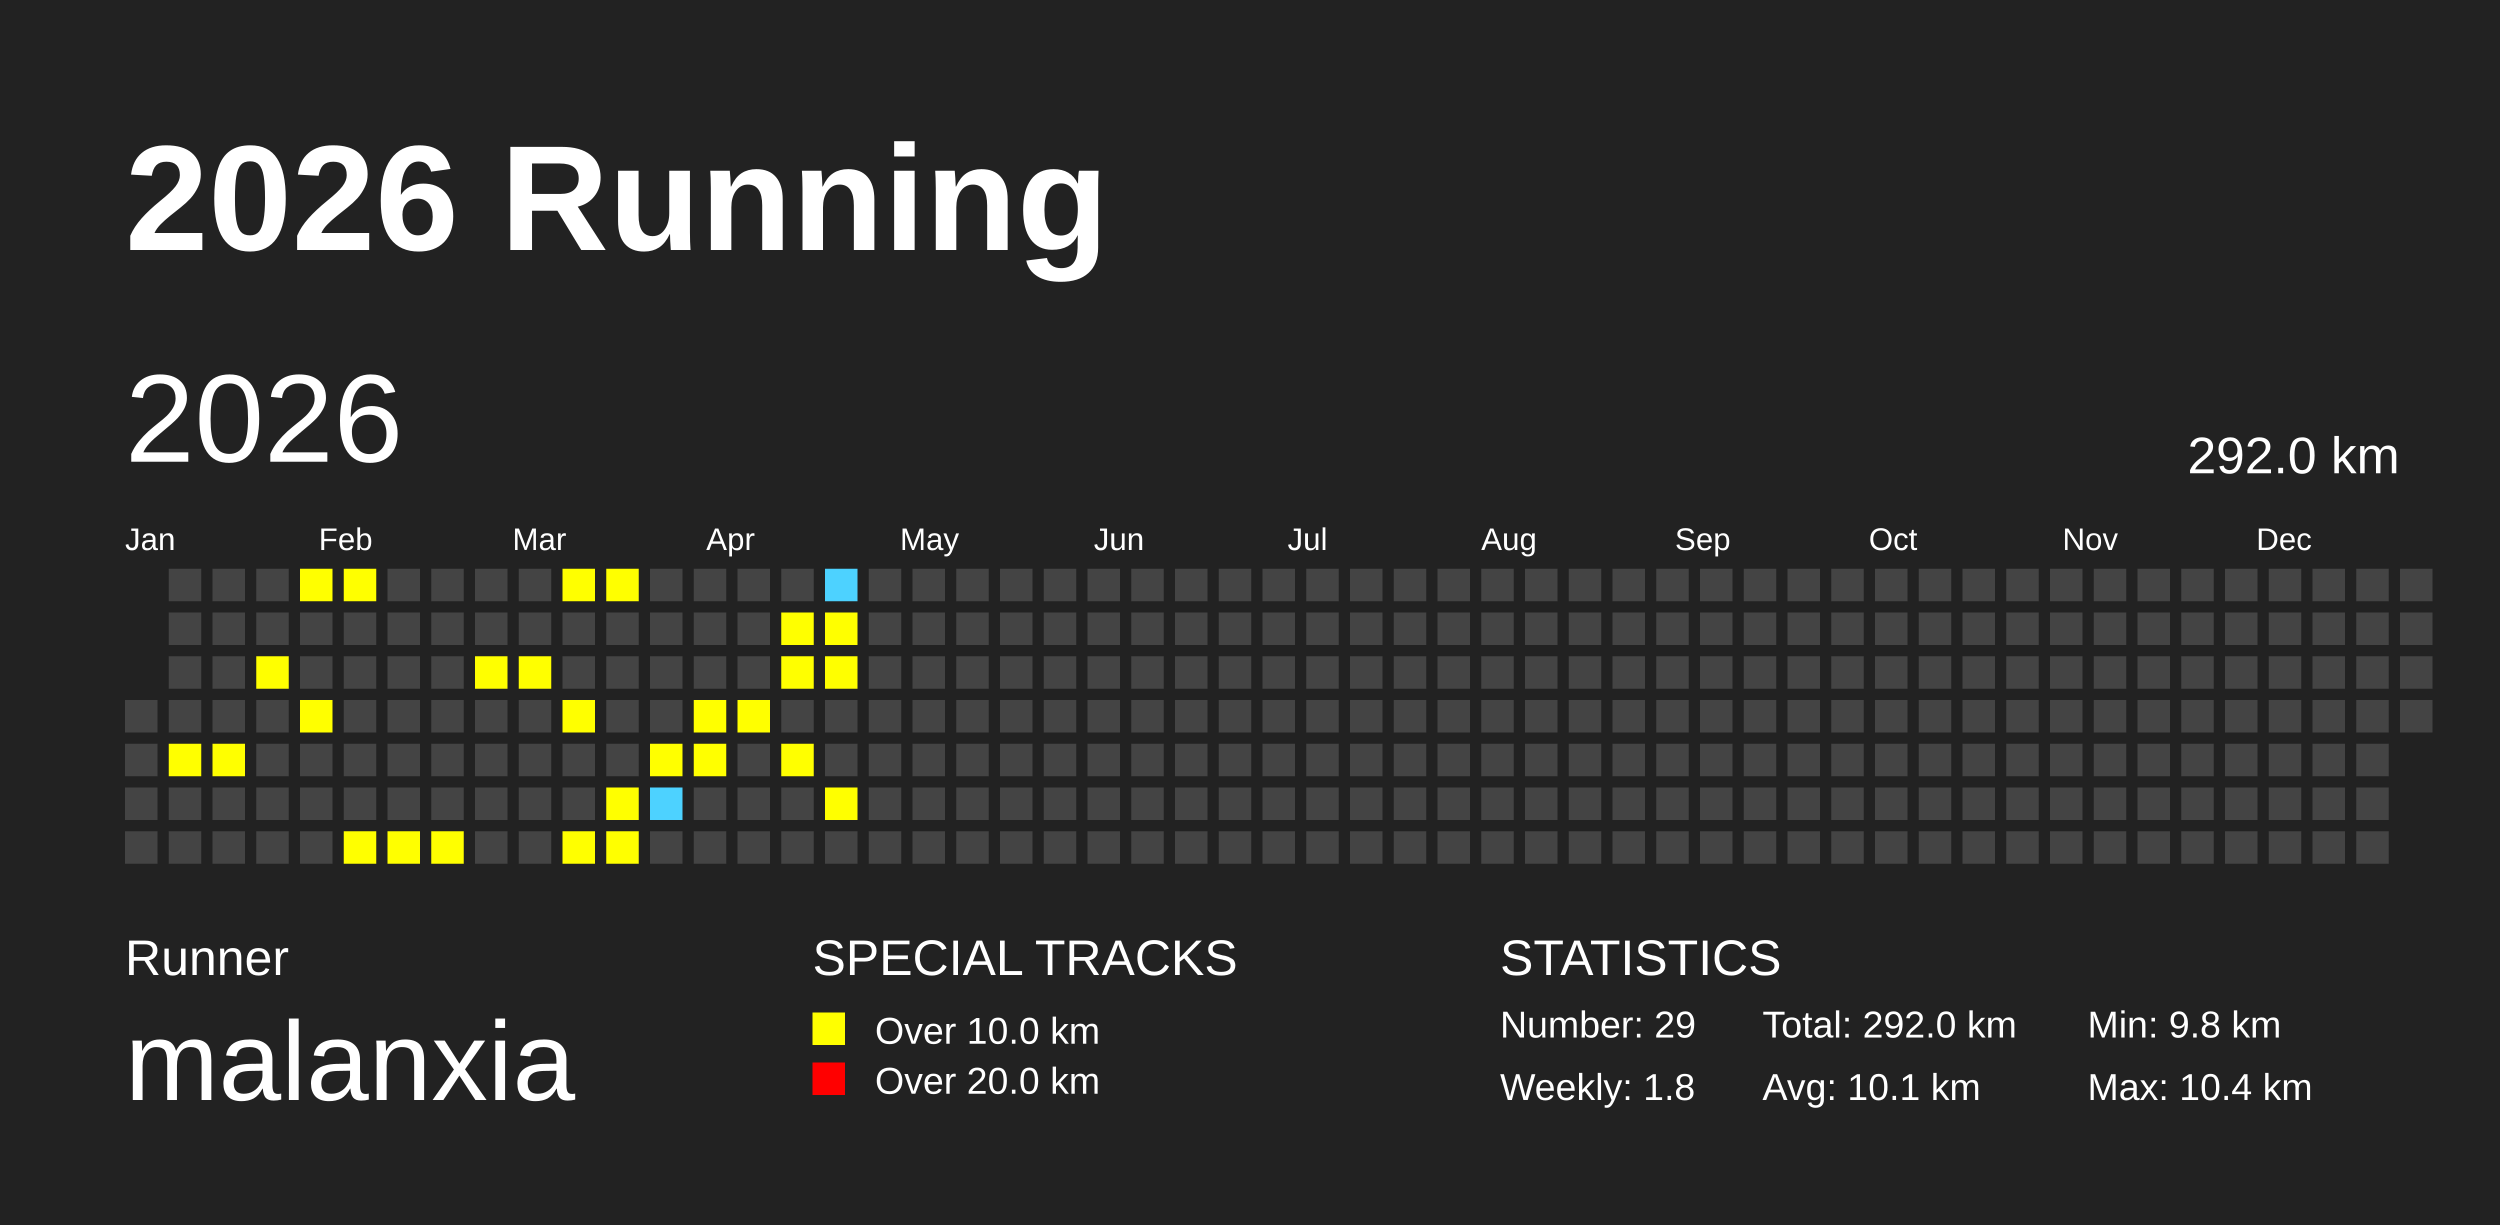
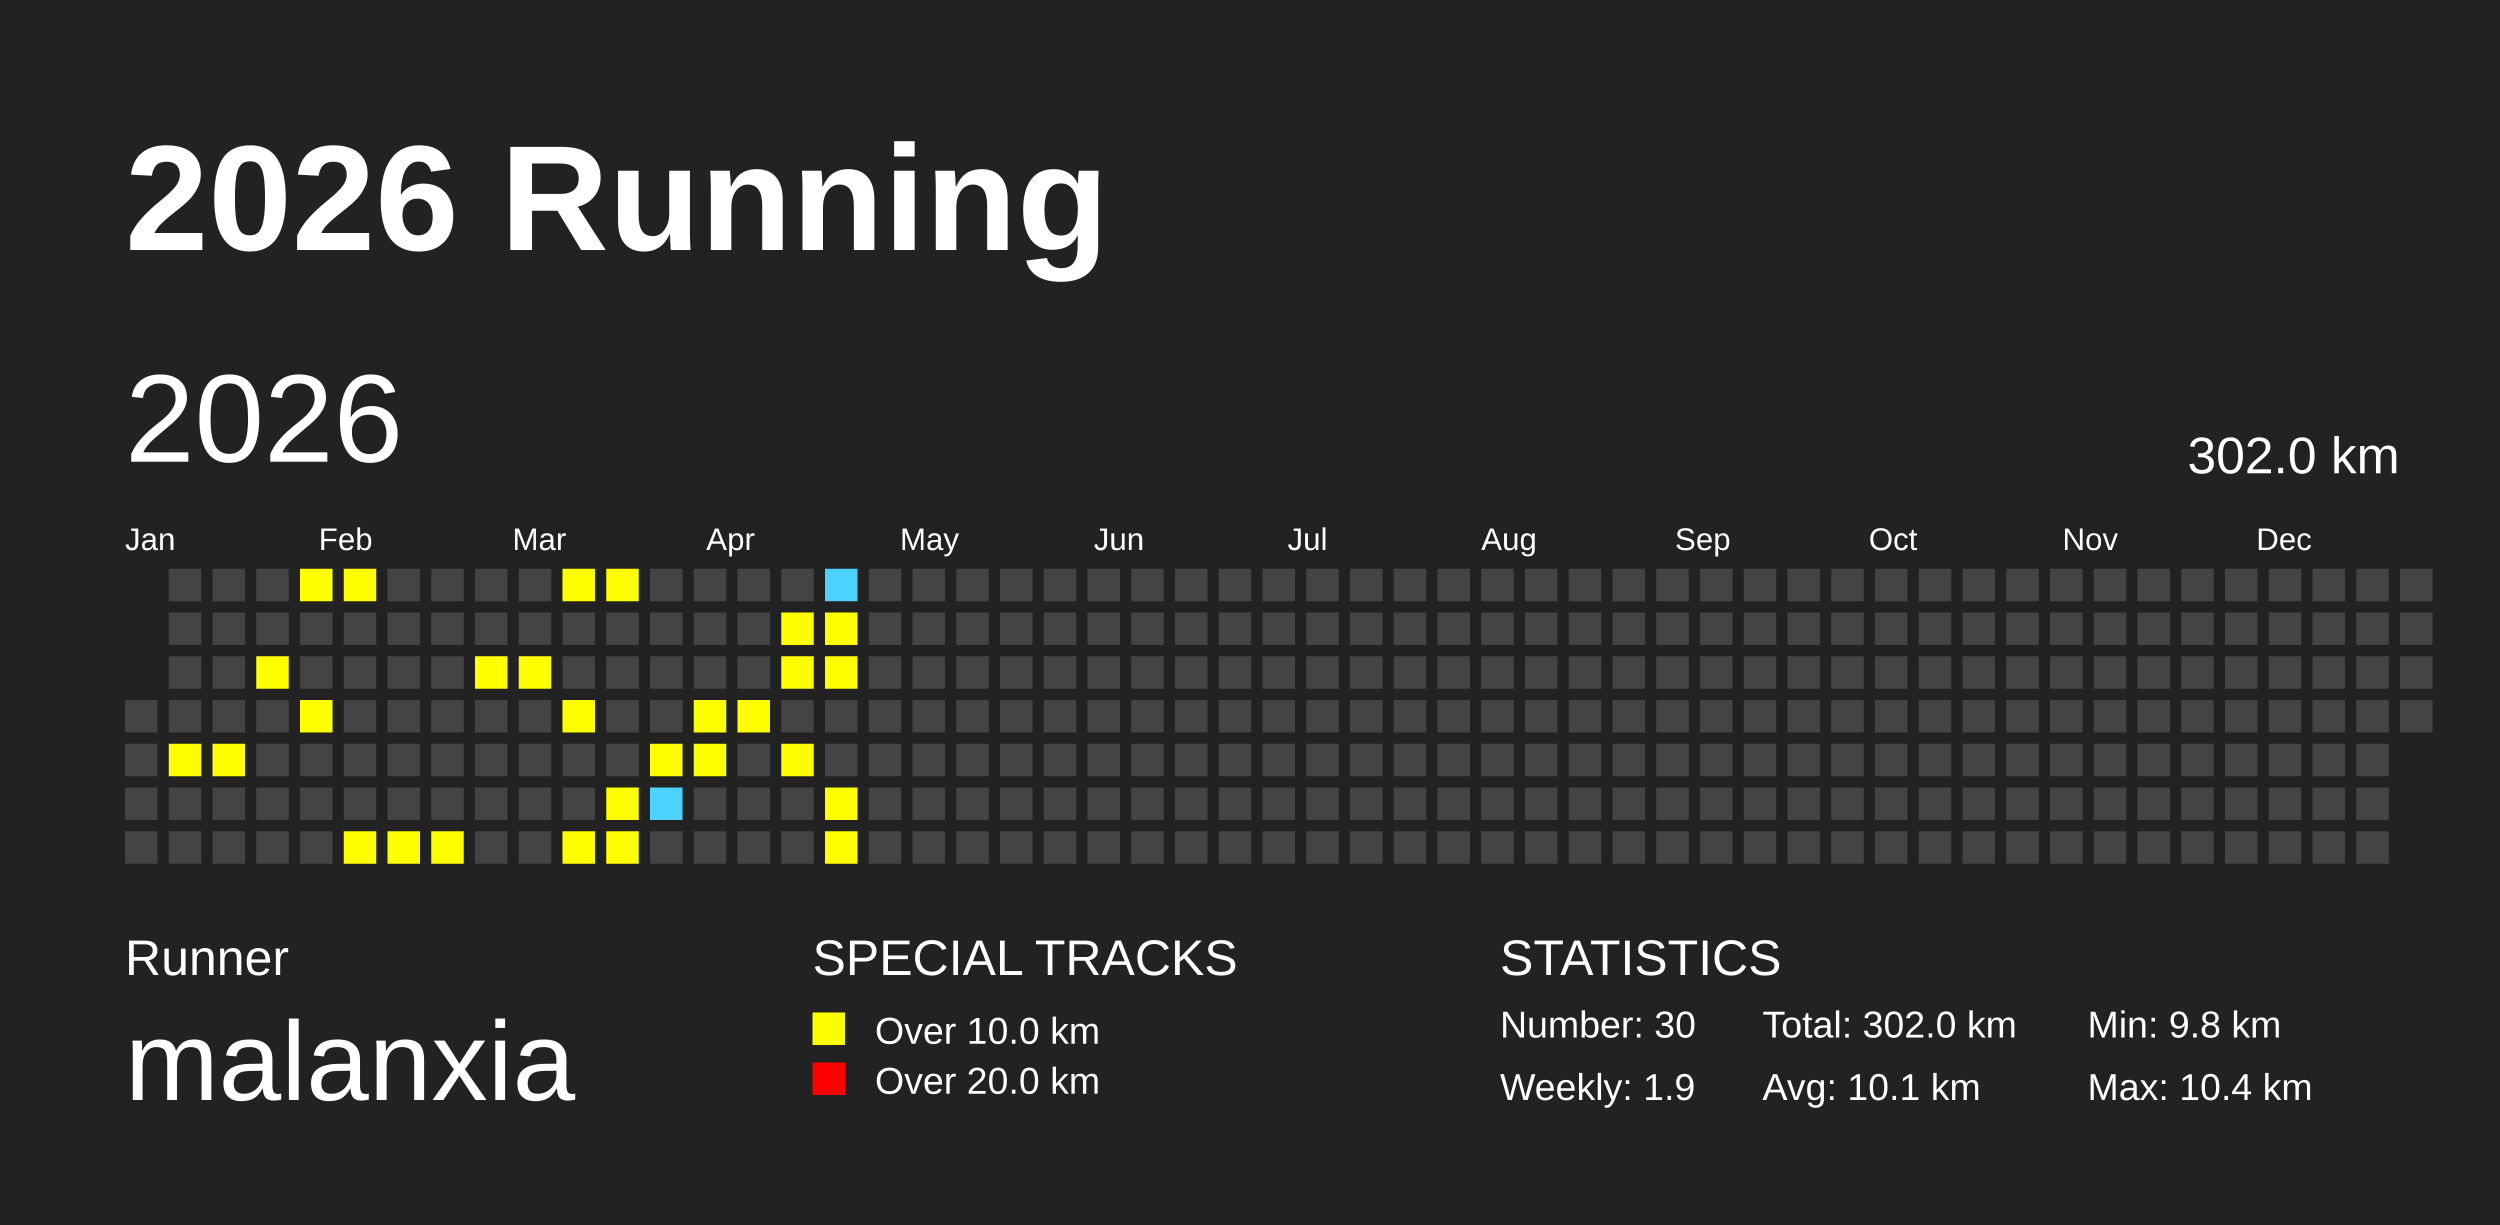
<svg xmlns="http://www.w3.org/2000/svg" baseProfile="full" height="98mm" version="1.1" viewBox="0,0,200,98" width="200mm">
  <defs />
  <rect fill="#222222" height="98" width="200" x="0" y="0" />
  <text fill="#FFFFFF" style="font-size:12px; font-family:Arial; font-weight:bold;" x="10" y="20">2026 Running</text>
  <text fill="#FFFFFF" style="font-size:4px; font-family:Arial" x="10" y="78">Runner</text>
  <text fill="#FFFFFF" style="font-size:9px; font-family:Arial" x="10" y="88">malanxia</text>
  <text fill="#FFFFFF" style="font-size:4px; font-family:Arial" x="65" y="78">SPECIAL TRACKS</text>
  <rect fill="yellow" height="2.6" width="2.6" x="65" y="81" />
  <text fill="#FFFFFF" style="font-size:3px; font-family:Arial" x="70" y="83.5">Over 10.0 km</text>
  <rect fill="red" height="2.6" width="2.6" x="65" y="85" />
  <text fill="#FFFFFF" style="font-size:3px; font-family:Arial" x="70" y="87.5">Over 20.0 km</text>
  <text fill="#FFFFFF" style="font-size:4px; font-family:Arial" x="120" y="78">STATISTICS</text>
-   <text fill="#FFFFFF" style="font-size:3px; font-family:Arial" x="120" y="83">Number: 29</text>
-   <text fill="#FFFFFF" style="font-size:3px; font-family:Arial" x="120" y="88">Weekly: 1.8</text>
-   <text fill="#FFFFFF" style="font-size:3px; font-family:Arial" x="141" y="83">Total: 292.0 km</text>
+   <text fill="#FFFFFF" style="font-size:3px; font-family:Arial" x="120" y="83">Number: 30</text>
+   <text fill="#FFFFFF" style="font-size:3px; font-family:Arial" x="120" y="88">Weekly: 1.9</text>
+   <text fill="#FFFFFF" style="font-size:3px; font-family:Arial" x="141" y="83">Total: 302.0 km</text>
  <text fill="#FFFFFF" style="font-size:3px; font-family:Arial" x="141" y="88">Avg: 10.1 km</text>
  <text fill="#FFFFFF" style="font-size:3px; font-family:Arial" x="167" y="83">Min: 9.8 km</text>
  <text fill="#FFFFFF" style="font-size:3px; font-family:Arial" x="167" y="88">Max: 10.4 km</text>
  <text dominant-baseline="hanging" fill="#FFFFFF" style="font-size:10.0px; font-family:Arial;" x="10" y="30">2026</text>
-   <text dominant-baseline="hanging" fill="#FFFFFF" style="font-size:4.125px; font-family:Arial;" x="175" y="35">292.0 km</text>
+   <text dominant-baseline="hanging" fill="#FFFFFF" style="font-size:4.125px; font-family:Arial;" x="175" y="35">302.0 km</text>
  <text fill="#FFFFFF" style="font-size:2.5px; font-family:Arial" x="10.0" y="44">Jan</text>
  <text fill="#FFFFFF" style="font-size:2.5px; font-family:Arial" x="25.5" y="44">Feb</text>
  <text fill="#FFFFFF" style="font-size:2.5px; font-family:Arial" x="41.0" y="44">Mar</text>
  <text fill="#FFFFFF" style="font-size:2.5px; font-family:Arial" x="56.5" y="44">Apr</text>
  <text fill="#FFFFFF" style="font-size:2.5px; font-family:Arial" x="72.0" y="44">May</text>
  <text fill="#FFFFFF" style="font-size:2.5px; font-family:Arial" x="87.5" y="44">Jun</text>
  <text fill="#FFFFFF" style="font-size:2.5px; font-family:Arial" x="103.0" y="44">Jul</text>
  <text fill="#FFFFFF" style="font-size:2.5px; font-family:Arial" x="118.5" y="44">Aug</text>
  <text fill="#FFFFFF" style="font-size:2.5px; font-family:Arial" x="134.0" y="44">Sep</text>
  <text fill="#FFFFFF" style="font-size:2.5px; font-family:Arial" x="149.5" y="44">Oct</text>
  <text fill="#FFFFFF" style="font-size:2.5px; font-family:Arial" x="165.0" y="44">Nov</text>
  <text fill="#FFFFFF" style="font-size:2.5px; font-family:Arial" x="180.5" y="44">Dec</text>
  <rect fill="#444444" height="2.6" width="2.6" x="10.0" y="56.0" />
  <rect fill="#444444" height="2.6" width="2.6" x="10.0" y="59.5" />
  <rect fill="#444444" height="2.6" width="2.6" x="10.0" y="63.0" />
  <rect fill="#444444" height="2.6" width="2.6" x="10.0" y="66.5" />
  <rect fill="#444444" height="2.6" width="2.6" x="13.5" y="45.5" />
  <rect fill="#444444" height="2.6" width="2.6" x="13.5" y="49.0" />
  <rect fill="#444444" height="2.6" width="2.6" x="13.5" y="52.5" />
  <rect fill="#444444" height="2.6" width="2.6" x="13.5" y="56.0" />
  <rect fill="yellow" height="2.6" width="2.6" x="13.5" y="59.5" />
  <rect fill="#444444" height="2.6" width="2.6" x="13.5" y="63.0" />
  <rect fill="#444444" height="2.6" width="2.6" x="13.5" y="66.5" />
  <rect fill="#444444" height="2.6" width="2.6" x="17.0" y="45.5" />
  <rect fill="#444444" height="2.6" width="2.6" x="17.0" y="49.0" />
  <rect fill="#444444" height="2.6" width="2.6" x="17.0" y="52.5" />
  <rect fill="#444444" height="2.6" width="2.6" x="17.0" y="56.0" />
  <rect fill="yellow" height="2.6" width="2.6" x="17.0" y="59.5" />
  <rect fill="#444444" height="2.6" width="2.6" x="17.0" y="63.0" />
  <rect fill="#444444" height="2.6" width="2.6" x="17.0" y="66.5" />
  <rect fill="#444444" height="2.6" width="2.6" x="20.5" y="45.5" />
  <rect fill="#444444" height="2.6" width="2.6" x="20.5" y="49.0" />
  <rect fill="yellow" height="2.6" width="2.6" x="20.5" y="52.5" />
  <rect fill="#444444" height="2.6" width="2.6" x="20.5" y="56.0" />
  <rect fill="#444444" height="2.6" width="2.6" x="20.5" y="59.5" />
  <rect fill="#444444" height="2.6" width="2.6" x="20.5" y="63.0" />
  <rect fill="#444444" height="2.6" width="2.6" x="20.5" y="66.5" />
  <rect fill="yellow" height="2.6" width="2.6" x="24.0" y="45.5" />
  <rect fill="#444444" height="2.6" width="2.6" x="24.0" y="49.0" />
  <rect fill="#444444" height="2.6" width="2.6" x="24.0" y="52.5" />
  <rect fill="yellow" height="2.6" width="2.6" x="24.0" y="56.0" />
  <rect fill="#444444" height="2.6" width="2.6" x="24.0" y="59.5" />
  <rect fill="#444444" height="2.6" width="2.6" x="24.0" y="63.0" />
  <rect fill="#444444" height="2.6" width="2.6" x="24.0" y="66.5" />
  <rect fill="yellow" height="2.6" width="2.6" x="27.5" y="45.5" />
  <rect fill="#444444" height="2.6" width="2.6" x="27.5" y="49.0" />
  <rect fill="#444444" height="2.6" width="2.6" x="27.5" y="52.5" />
  <rect fill="#444444" height="2.6" width="2.6" x="27.5" y="56.0" />
  <rect fill="#444444" height="2.6" width="2.6" x="27.5" y="59.5" />
  <rect fill="#444444" height="2.6" width="2.6" x="27.5" y="63.0" />
  <rect fill="yellow" height="2.6" width="2.6" x="27.5" y="66.5" />
  <rect fill="#444444" height="2.6" width="2.6" x="31.0" y="45.5" />
  <rect fill="#444444" height="2.6" width="2.6" x="31.0" y="49.0" />
  <rect fill="#444444" height="2.6" width="2.6" x="31.0" y="52.5" />
  <rect fill="#444444" height="2.6" width="2.6" x="31.0" y="56.0" />
  <rect fill="#444444" height="2.6" width="2.6" x="31.0" y="59.5" />
  <rect fill="#444444" height="2.6" width="2.6" x="31.0" y="63.0" />
  <rect fill="yellow" height="2.6" width="2.6" x="31.0" y="66.5" />
  <rect fill="#444444" height="2.6" width="2.6" x="34.5" y="45.5" />
  <rect fill="#444444" height="2.6" width="2.6" x="34.5" y="49.0" />
  <rect fill="#444444" height="2.6" width="2.6" x="34.5" y="52.5" />
  <rect fill="#444444" height="2.6" width="2.6" x="34.5" y="56.0" />
  <rect fill="#444444" height="2.6" width="2.6" x="34.5" y="59.5" />
  <rect fill="#444444" height="2.6" width="2.6" x="34.5" y="63.0" />
  <rect fill="yellow" height="2.6" width="2.6" x="34.5" y="66.5" />
  <rect fill="#444444" height="2.6" width="2.6" x="38.0" y="45.5" />
  <rect fill="#444444" height="2.6" width="2.6" x="38.0" y="49.0" />
  <rect fill="yellow" height="2.6" width="2.6" x="38.0" y="52.5" />
  <rect fill="#444444" height="2.6" width="2.6" x="38.0" y="56.0" />
  <rect fill="#444444" height="2.6" width="2.6" x="38.0" y="59.5" />
  <rect fill="#444444" height="2.6" width="2.6" x="38.0" y="63.0" />
  <rect fill="#444444" height="2.6" width="2.6" x="38.0" y="66.5" />
  <rect fill="#444444" height="2.6" width="2.6" x="41.5" y="45.5" />
  <rect fill="#444444" height="2.6" width="2.6" x="41.5" y="49.0" />
  <rect fill="yellow" height="2.6" width="2.6" x="41.5" y="52.5" />
  <rect fill="#444444" height="2.6" width="2.6" x="41.5" y="56.0" />
  <rect fill="#444444" height="2.6" width="2.6" x="41.5" y="59.5" />
  <rect fill="#444444" height="2.6" width="2.6" x="41.5" y="63.0" />
  <rect fill="#444444" height="2.6" width="2.6" x="41.5" y="66.5" />
  <rect fill="yellow" height="2.6" width="2.6" x="45.0" y="45.5" />
  <rect fill="#444444" height="2.6" width="2.6" x="45.0" y="49.0" />
  <rect fill="#444444" height="2.6" width="2.6" x="45.0" y="52.5" />
  <rect fill="yellow" height="2.6" width="2.6" x="45.0" y="56.0" />
  <rect fill="#444444" height="2.6" width="2.6" x="45.0" y="59.5" />
  <rect fill="#444444" height="2.6" width="2.6" x="45.0" y="63.0" />
  <rect fill="yellow" height="2.6" width="2.6" x="45.0" y="66.5" />
  <rect fill="yellow" height="2.6" width="2.6" x="48.5" y="45.5" />
  <rect fill="#444444" height="2.6" width="2.6" x="48.5" y="49.0" />
  <rect fill="#444444" height="2.6" width="2.6" x="48.5" y="52.5" />
  <rect fill="#444444" height="2.6" width="2.6" x="48.5" y="56.0" />
  <rect fill="#444444" height="2.6" width="2.6" x="48.5" y="59.5" />
  <rect fill="yellow" height="2.6" width="2.6" x="48.5" y="63.0" />
  <rect fill="yellow" height="2.6" width="2.6" x="48.5" y="66.5" />
  <rect fill="#444444" height="2.6" width="2.6" x="52.0" y="45.5" />
  <rect fill="#444444" height="2.6" width="2.6" x="52.0" y="49.0" />
  <rect fill="#444444" height="2.6" width="2.6" x="52.0" y="52.5" />
  <rect fill="#444444" height="2.6" width="2.6" x="52.0" y="56.0" />
  <rect fill="yellow" height="2.6" width="2.6" x="52.0" y="59.5" />
  <rect fill="#4DD2FF" height="2.6" width="2.6" x="52.0" y="63.0" />
  <rect fill="#444444" height="2.6" width="2.6" x="52.0" y="66.5" />
  <rect fill="#444444" height="2.6" width="2.6" x="55.5" y="45.5" />
  <rect fill="#444444" height="2.6" width="2.6" x="55.5" y="49.0" />
  <rect fill="#444444" height="2.6" width="2.6" x="55.5" y="52.5" />
  <rect fill="yellow" height="2.6" width="2.6" x="55.5" y="56.0" />
  <rect fill="yellow" height="2.6" width="2.6" x="55.5" y="59.5" />
  <rect fill="#444444" height="2.6" width="2.6" x="55.5" y="63.0" />
  <rect fill="#444444" height="2.6" width="2.6" x="55.5" y="66.5" />
  <rect fill="#444444" height="2.6" width="2.6" x="59.0" y="45.5" />
  <rect fill="#444444" height="2.6" width="2.6" x="59.0" y="49.0" />
  <rect fill="#444444" height="2.6" width="2.6" x="59.0" y="52.5" />
  <rect fill="yellow" height="2.6" width="2.6" x="59.0" y="56.0" />
  <rect fill="#444444" height="2.6" width="2.6" x="59.0" y="59.5" />
  <rect fill="#444444" height="2.6" width="2.6" x="59.0" y="63.0" />
  <rect fill="#444444" height="2.6" width="2.6" x="59.0" y="66.5" />
  <rect fill="#444444" height="2.6" width="2.6" x="62.5" y="45.5" />
  <rect fill="yellow" height="2.6" width="2.6" x="62.5" y="49.0" />
  <rect fill="yellow" height="2.6" width="2.6" x="62.5" y="52.5" />
  <rect fill="#444444" height="2.6" width="2.6" x="62.5" y="56.0" />
  <rect fill="yellow" height="2.6" width="2.6" x="62.5" y="59.5" />
  <rect fill="#444444" height="2.6" width="2.6" x="62.5" y="63.0" />
  <rect fill="#444444" height="2.6" width="2.6" x="62.5" y="66.5" />
  <rect fill="#4DD2FF" height="2.6" width="2.6" x="66.0" y="45.5" />
  <rect fill="yellow" height="2.6" width="2.6" x="66.0" y="49.0" />
  <rect fill="yellow" height="2.6" width="2.6" x="66.0" y="52.5" />
  <rect fill="#444444" height="2.6" width="2.6" x="66.0" y="56.0" />
  <rect fill="#444444" height="2.6" width="2.6" x="66.0" y="59.5" />
  <rect fill="yellow" height="2.6" width="2.6" x="66.0" y="63.0" />
-   <rect fill="#444444" height="2.6" width="2.6" x="66.0" y="66.5" />
+   <rect fill="yellow" height="2.6" width="2.6" x="66.0" y="66.5" />
  <rect fill="#444444" height="2.6" width="2.6" x="69.5" y="45.5" />
  <rect fill="#444444" height="2.6" width="2.6" x="69.5" y="49.0" />
  <rect fill="#444444" height="2.6" width="2.6" x="69.5" y="52.5" />
  <rect fill="#444444" height="2.6" width="2.6" x="69.5" y="56.0" />
  <rect fill="#444444" height="2.6" width="2.6" x="69.5" y="59.5" />
  <rect fill="#444444" height="2.6" width="2.6" x="69.5" y="63.0" />
  <rect fill="#444444" height="2.6" width="2.6" x="69.5" y="66.5" />
  <rect fill="#444444" height="2.6" width="2.6" x="73.0" y="45.5" />
  <rect fill="#444444" height="2.6" width="2.6" x="73.0" y="49.0" />
  <rect fill="#444444" height="2.6" width="2.6" x="73.0" y="52.5" />
  <rect fill="#444444" height="2.6" width="2.6" x="73.0" y="56.0" />
  <rect fill="#444444" height="2.6" width="2.6" x="73.0" y="59.5" />
  <rect fill="#444444" height="2.6" width="2.6" x="73.0" y="63.0" />
  <rect fill="#444444" height="2.6" width="2.6" x="73.0" y="66.5" />
  <rect fill="#444444" height="2.6" width="2.6" x="76.5" y="45.5" />
  <rect fill="#444444" height="2.6" width="2.6" x="76.5" y="49.0" />
  <rect fill="#444444" height="2.6" width="2.6" x="76.5" y="52.5" />
  <rect fill="#444444" height="2.6" width="2.6" x="76.5" y="56.0" />
  <rect fill="#444444" height="2.6" width="2.6" x="76.5" y="59.5" />
  <rect fill="#444444" height="2.6" width="2.6" x="76.5" y="63.0" />
  <rect fill="#444444" height="2.6" width="2.6" x="76.5" y="66.5" />
  <rect fill="#444444" height="2.6" width="2.6" x="80.0" y="45.5" />
  <rect fill="#444444" height="2.6" width="2.6" x="80.0" y="49.0" />
  <rect fill="#444444" height="2.6" width="2.6" x="80.0" y="52.5" />
  <rect fill="#444444" height="2.6" width="2.6" x="80.0" y="56.0" />
  <rect fill="#444444" height="2.6" width="2.6" x="80.0" y="59.5" />
  <rect fill="#444444" height="2.6" width="2.6" x="80.0" y="63.0" />
  <rect fill="#444444" height="2.6" width="2.6" x="80.0" y="66.5" />
  <rect fill="#444444" height="2.6" width="2.6" x="83.5" y="45.5" />
  <rect fill="#444444" height="2.6" width="2.6" x="83.5" y="49.0" />
  <rect fill="#444444" height="2.6" width="2.6" x="83.5" y="52.5" />
  <rect fill="#444444" height="2.6" width="2.6" x="83.5" y="56.0" />
  <rect fill="#444444" height="2.6" width="2.6" x="83.5" y="59.5" />
  <rect fill="#444444" height="2.6" width="2.6" x="83.5" y="63.0" />
  <rect fill="#444444" height="2.6" width="2.6" x="83.5" y="66.5" />
  <rect fill="#444444" height="2.6" width="2.6" x="87.0" y="45.5" />
  <rect fill="#444444" height="2.6" width="2.6" x="87.0" y="49.0" />
  <rect fill="#444444" height="2.6" width="2.6" x="87.0" y="52.5" />
  <rect fill="#444444" height="2.6" width="2.6" x="87.0" y="56.0" />
  <rect fill="#444444" height="2.6" width="2.6" x="87.0" y="59.5" />
  <rect fill="#444444" height="2.6" width="2.6" x="87.0" y="63.0" />
  <rect fill="#444444" height="2.6" width="2.6" x="87.0" y="66.5" />
  <rect fill="#444444" height="2.6" width="2.6" x="90.5" y="45.5" />
  <rect fill="#444444" height="2.6" width="2.6" x="90.5" y="49.0" />
  <rect fill="#444444" height="2.6" width="2.6" x="90.5" y="52.5" />
  <rect fill="#444444" height="2.6" width="2.6" x="90.5" y="56.0" />
  <rect fill="#444444" height="2.6" width="2.6" x="90.5" y="59.5" />
  <rect fill="#444444" height="2.6" width="2.6" x="90.5" y="63.0" />
  <rect fill="#444444" height="2.6" width="2.6" x="90.5" y="66.5" />
  <rect fill="#444444" height="2.6" width="2.6" x="94.0" y="45.5" />
  <rect fill="#444444" height="2.6" width="2.6" x="94.0" y="49.0" />
  <rect fill="#444444" height="2.6" width="2.6" x="94.0" y="52.5" />
  <rect fill="#444444" height="2.6" width="2.6" x="94.0" y="56.0" />
  <rect fill="#444444" height="2.6" width="2.6" x="94.0" y="59.5" />
  <rect fill="#444444" height="2.6" width="2.6" x="94.0" y="63.0" />
  <rect fill="#444444" height="2.6" width="2.6" x="94.0" y="66.5" />
  <rect fill="#444444" height="2.6" width="2.6" x="97.5" y="45.5" />
  <rect fill="#444444" height="2.6" width="2.6" x="97.5" y="49.0" />
  <rect fill="#444444" height="2.6" width="2.6" x="97.5" y="52.5" />
  <rect fill="#444444" height="2.6" width="2.6" x="97.5" y="56.0" />
  <rect fill="#444444" height="2.6" width="2.6" x="97.5" y="59.5" />
  <rect fill="#444444" height="2.6" width="2.6" x="97.5" y="63.0" />
  <rect fill="#444444" height="2.6" width="2.6" x="97.5" y="66.5" />
  <rect fill="#444444" height="2.6" width="2.6" x="101.0" y="45.5" />
  <rect fill="#444444" height="2.6" width="2.6" x="101.0" y="49.0" />
  <rect fill="#444444" height="2.6" width="2.6" x="101.0" y="52.5" />
  <rect fill="#444444" height="2.6" width="2.6" x="101.0" y="56.0" />
  <rect fill="#444444" height="2.6" width="2.6" x="101.0" y="59.5" />
  <rect fill="#444444" height="2.6" width="2.6" x="101.0" y="63.0" />
  <rect fill="#444444" height="2.6" width="2.6" x="101.0" y="66.5" />
  <rect fill="#444444" height="2.6" width="2.6" x="104.5" y="45.5" />
  <rect fill="#444444" height="2.6" width="2.6" x="104.5" y="49.0" />
  <rect fill="#444444" height="2.6" width="2.6" x="104.5" y="52.5" />
  <rect fill="#444444" height="2.6" width="2.6" x="104.5" y="56.0" />
  <rect fill="#444444" height="2.6" width="2.6" x="104.5" y="59.5" />
  <rect fill="#444444" height="2.6" width="2.6" x="104.5" y="63.0" />
  <rect fill="#444444" height="2.6" width="2.6" x="104.5" y="66.5" />
  <rect fill="#444444" height="2.6" width="2.6" x="108.0" y="45.5" />
  <rect fill="#444444" height="2.6" width="2.6" x="108.0" y="49.0" />
  <rect fill="#444444" height="2.6" width="2.6" x="108.0" y="52.5" />
  <rect fill="#444444" height="2.6" width="2.6" x="108.0" y="56.0" />
  <rect fill="#444444" height="2.6" width="2.6" x="108.0" y="59.5" />
  <rect fill="#444444" height="2.6" width="2.6" x="108.0" y="63.0" />
  <rect fill="#444444" height="2.6" width="2.6" x="108.0" y="66.5" />
  <rect fill="#444444" height="2.6" width="2.6" x="111.5" y="45.5" />
  <rect fill="#444444" height="2.6" width="2.6" x="111.5" y="49.0" />
  <rect fill="#444444" height="2.6" width="2.6" x="111.5" y="52.5" />
  <rect fill="#444444" height="2.6" width="2.6" x="111.5" y="56.0" />
  <rect fill="#444444" height="2.6" width="2.6" x="111.5" y="59.5" />
  <rect fill="#444444" height="2.6" width="2.6" x="111.5" y="63.0" />
  <rect fill="#444444" height="2.6" width="2.6" x="111.5" y="66.5" />
  <rect fill="#444444" height="2.6" width="2.6" x="115.0" y="45.5" />
  <rect fill="#444444" height="2.6" width="2.6" x="115.0" y="49.0" />
  <rect fill="#444444" height="2.6" width="2.6" x="115.0" y="52.5" />
  <rect fill="#444444" height="2.6" width="2.6" x="115.0" y="56.0" />
  <rect fill="#444444" height="2.6" width="2.6" x="115.0" y="59.5" />
  <rect fill="#444444" height="2.6" width="2.6" x="115.0" y="63.0" />
  <rect fill="#444444" height="2.6" width="2.6" x="115.0" y="66.5" />
  <rect fill="#444444" height="2.6" width="2.6" x="118.5" y="45.5" />
  <rect fill="#444444" height="2.6" width="2.6" x="118.5" y="49.0" />
  <rect fill="#444444" height="2.6" width="2.6" x="118.5" y="52.5" />
  <rect fill="#444444" height="2.6" width="2.6" x="118.5" y="56.0" />
  <rect fill="#444444" height="2.6" width="2.6" x="118.5" y="59.5" />
  <rect fill="#444444" height="2.6" width="2.6" x="118.5" y="63.0" />
  <rect fill="#444444" height="2.6" width="2.6" x="118.5" y="66.5" />
  <rect fill="#444444" height="2.6" width="2.6" x="122.0" y="45.5" />
  <rect fill="#444444" height="2.6" width="2.6" x="122.0" y="49.0" />
  <rect fill="#444444" height="2.6" width="2.6" x="122.0" y="52.5" />
  <rect fill="#444444" height="2.6" width="2.6" x="122.0" y="56.0" />
  <rect fill="#444444" height="2.6" width="2.6" x="122.0" y="59.5" />
  <rect fill="#444444" height="2.6" width="2.6" x="122.0" y="63.0" />
  <rect fill="#444444" height="2.6" width="2.6" x="122.0" y="66.5" />
  <rect fill="#444444" height="2.6" width="2.6" x="125.5" y="45.5" />
  <rect fill="#444444" height="2.6" width="2.6" x="125.5" y="49.0" />
  <rect fill="#444444" height="2.6" width="2.6" x="125.5" y="52.5" />
  <rect fill="#444444" height="2.6" width="2.6" x="125.5" y="56.0" />
  <rect fill="#444444" height="2.6" width="2.6" x="125.5" y="59.5" />
  <rect fill="#444444" height="2.6" width="2.6" x="125.5" y="63.0" />
  <rect fill="#444444" height="2.6" width="2.6" x="125.5" y="66.5" />
  <rect fill="#444444" height="2.6" width="2.6" x="129.0" y="45.5" />
  <rect fill="#444444" height="2.6" width="2.6" x="129.0" y="49.0" />
  <rect fill="#444444" height="2.6" width="2.6" x="129.0" y="52.5" />
  <rect fill="#444444" height="2.6" width="2.6" x="129.0" y="56.0" />
  <rect fill="#444444" height="2.6" width="2.6" x="129.0" y="59.5" />
  <rect fill="#444444" height="2.6" width="2.6" x="129.0" y="63.0" />
  <rect fill="#444444" height="2.6" width="2.6" x="129.0" y="66.5" />
  <rect fill="#444444" height="2.6" width="2.6" x="132.5" y="45.5" />
  <rect fill="#444444" height="2.6" width="2.6" x="132.5" y="49.0" />
  <rect fill="#444444" height="2.6" width="2.6" x="132.5" y="52.5" />
  <rect fill="#444444" height="2.6" width="2.6" x="132.5" y="56.0" />
  <rect fill="#444444" height="2.6" width="2.6" x="132.5" y="59.5" />
  <rect fill="#444444" height="2.6" width="2.6" x="132.5" y="63.0" />
  <rect fill="#444444" height="2.6" width="2.6" x="132.5" y="66.5" />
  <rect fill="#444444" height="2.6" width="2.6" x="136.0" y="45.5" />
  <rect fill="#444444" height="2.6" width="2.6" x="136.0" y="49.0" />
  <rect fill="#444444" height="2.6" width="2.6" x="136.0" y="52.5" />
  <rect fill="#444444" height="2.6" width="2.6" x="136.0" y="56.0" />
  <rect fill="#444444" height="2.6" width="2.6" x="136.0" y="59.5" />
  <rect fill="#444444" height="2.6" width="2.6" x="136.0" y="63.0" />
  <rect fill="#444444" height="2.6" width="2.6" x="136.0" y="66.5" />
  <rect fill="#444444" height="2.6" width="2.6" x="139.5" y="45.5" />
  <rect fill="#444444" height="2.6" width="2.6" x="139.5" y="49.0" />
  <rect fill="#444444" height="2.6" width="2.6" x="139.5" y="52.5" />
  <rect fill="#444444" height="2.6" width="2.6" x="139.5" y="56.0" />
  <rect fill="#444444" height="2.6" width="2.6" x="139.5" y="59.5" />
  <rect fill="#444444" height="2.6" width="2.6" x="139.5" y="63.0" />
  <rect fill="#444444" height="2.6" width="2.6" x="139.5" y="66.5" />
  <rect fill="#444444" height="2.6" width="2.6" x="143.0" y="45.5" />
  <rect fill="#444444" height="2.6" width="2.6" x="143.0" y="49.0" />
  <rect fill="#444444" height="2.6" width="2.6" x="143.0" y="52.5" />
  <rect fill="#444444" height="2.6" width="2.6" x="143.0" y="56.0" />
  <rect fill="#444444" height="2.6" width="2.6" x="143.0" y="59.5" />
  <rect fill="#444444" height="2.6" width="2.6" x="143.0" y="63.0" />
  <rect fill="#444444" height="2.6" width="2.6" x="143.0" y="66.5" />
  <rect fill="#444444" height="2.6" width="2.6" x="146.5" y="45.5" />
  <rect fill="#444444" height="2.6" width="2.6" x="146.5" y="49.0" />
  <rect fill="#444444" height="2.6" width="2.6" x="146.5" y="52.5" />
  <rect fill="#444444" height="2.6" width="2.6" x="146.5" y="56.0" />
  <rect fill="#444444" height="2.6" width="2.6" x="146.5" y="59.5" />
  <rect fill="#444444" height="2.6" width="2.6" x="146.5" y="63.0" />
  <rect fill="#444444" height="2.6" width="2.6" x="146.5" y="66.5" />
  <rect fill="#444444" height="2.6" width="2.6" x="150.0" y="45.5" />
  <rect fill="#444444" height="2.6" width="2.6" x="150.0" y="49.0" />
  <rect fill="#444444" height="2.6" width="2.6" x="150.0" y="52.5" />
  <rect fill="#444444" height="2.6" width="2.6" x="150.0" y="56.0" />
  <rect fill="#444444" height="2.6" width="2.6" x="150.0" y="59.5" />
  <rect fill="#444444" height="2.6" width="2.6" x="150.0" y="63.0" />
  <rect fill="#444444" height="2.6" width="2.6" x="150.0" y="66.5" />
  <rect fill="#444444" height="2.6" width="2.6" x="153.5" y="45.5" />
  <rect fill="#444444" height="2.6" width="2.6" x="153.5" y="49.0" />
  <rect fill="#444444" height="2.6" width="2.6" x="153.5" y="52.5" />
  <rect fill="#444444" height="2.6" width="2.6" x="153.5" y="56.0" />
  <rect fill="#444444" height="2.6" width="2.6" x="153.5" y="59.5" />
  <rect fill="#444444" height="2.6" width="2.6" x="153.5" y="63.0" />
  <rect fill="#444444" height="2.6" width="2.6" x="153.5" y="66.5" />
  <rect fill="#444444" height="2.6" width="2.6" x="157.0" y="45.5" />
  <rect fill="#444444" height="2.6" width="2.6" x="157.0" y="49.0" />
  <rect fill="#444444" height="2.6" width="2.6" x="157.0" y="52.5" />
  <rect fill="#444444" height="2.6" width="2.6" x="157.0" y="56.0" />
  <rect fill="#444444" height="2.6" width="2.6" x="157.0" y="59.5" />
  <rect fill="#444444" height="2.6" width="2.6" x="157.0" y="63.0" />
  <rect fill="#444444" height="2.6" width="2.6" x="157.0" y="66.5" />
  <rect fill="#444444" height="2.6" width="2.6" x="160.5" y="45.5" />
  <rect fill="#444444" height="2.6" width="2.6" x="160.5" y="49.0" />
  <rect fill="#444444" height="2.6" width="2.6" x="160.5" y="52.5" />
  <rect fill="#444444" height="2.6" width="2.6" x="160.5" y="56.0" />
  <rect fill="#444444" height="2.6" width="2.6" x="160.5" y="59.5" />
  <rect fill="#444444" height="2.6" width="2.6" x="160.5" y="63.0" />
  <rect fill="#444444" height="2.6" width="2.6" x="160.5" y="66.5" />
  <rect fill="#444444" height="2.6" width="2.6" x="164.0" y="45.5" />
  <rect fill="#444444" height="2.6" width="2.6" x="164.0" y="49.0" />
  <rect fill="#444444" height="2.6" width="2.6" x="164.0" y="52.5" />
  <rect fill="#444444" height="2.6" width="2.6" x="164.0" y="56.0" />
  <rect fill="#444444" height="2.6" width="2.6" x="164.0" y="59.5" />
  <rect fill="#444444" height="2.6" width="2.6" x="164.0" y="63.0" />
  <rect fill="#444444" height="2.6" width="2.6" x="164.0" y="66.5" />
  <rect fill="#444444" height="2.6" width="2.6" x="167.5" y="45.5" />
  <rect fill="#444444" height="2.6" width="2.6" x="167.5" y="49.0" />
  <rect fill="#444444" height="2.6" width="2.6" x="167.5" y="52.5" />
  <rect fill="#444444" height="2.6" width="2.6" x="167.5" y="56.0" />
  <rect fill="#444444" height="2.6" width="2.6" x="167.5" y="59.5" />
  <rect fill="#444444" height="2.6" width="2.6" x="167.5" y="63.0" />
  <rect fill="#444444" height="2.6" width="2.6" x="167.5" y="66.5" />
  <rect fill="#444444" height="2.6" width="2.6" x="171.0" y="45.5" />
  <rect fill="#444444" height="2.6" width="2.6" x="171.0" y="49.0" />
  <rect fill="#444444" height="2.6" width="2.6" x="171.0" y="52.5" />
  <rect fill="#444444" height="2.6" width="2.6" x="171.0" y="56.0" />
  <rect fill="#444444" height="2.6" width="2.6" x="171.0" y="59.5" />
  <rect fill="#444444" height="2.6" width="2.6" x="171.0" y="63.0" />
  <rect fill="#444444" height="2.6" width="2.6" x="171.0" y="66.5" />
  <rect fill="#444444" height="2.6" width="2.6" x="174.5" y="45.5" />
  <rect fill="#444444" height="2.6" width="2.6" x="174.5" y="49.0" />
  <rect fill="#444444" height="2.6" width="2.6" x="174.5" y="52.5" />
  <rect fill="#444444" height="2.6" width="2.6" x="174.5" y="56.0" />
  <rect fill="#444444" height="2.6" width="2.6" x="174.5" y="59.5" />
  <rect fill="#444444" height="2.6" width="2.6" x="174.5" y="63.0" />
  <rect fill="#444444" height="2.6" width="2.6" x="174.5" y="66.5" />
  <rect fill="#444444" height="2.6" width="2.6" x="178.0" y="45.5" />
  <rect fill="#444444" height="2.6" width="2.6" x="178.0" y="49.0" />
  <rect fill="#444444" height="2.6" width="2.6" x="178.0" y="52.5" />
  <rect fill="#444444" height="2.6" width="2.6" x="178.0" y="56.0" />
  <rect fill="#444444" height="2.6" width="2.6" x="178.0" y="59.5" />
  <rect fill="#444444" height="2.6" width="2.6" x="178.0" y="63.0" />
  <rect fill="#444444" height="2.6" width="2.6" x="178.0" y="66.5" />
  <rect fill="#444444" height="2.6" width="2.6" x="181.5" y="45.5" />
  <rect fill="#444444" height="2.6" width="2.6" x="181.5" y="49.0" />
  <rect fill="#444444" height="2.6" width="2.6" x="181.5" y="52.5" />
  <rect fill="#444444" height="2.6" width="2.6" x="181.5" y="56.0" />
  <rect fill="#444444" height="2.6" width="2.6" x="181.5" y="59.5" />
  <rect fill="#444444" height="2.6" width="2.6" x="181.5" y="63.0" />
  <rect fill="#444444" height="2.6" width="2.6" x="181.5" y="66.5" />
  <rect fill="#444444" height="2.6" width="2.6" x="185.0" y="45.5" />
  <rect fill="#444444" height="2.6" width="2.6" x="185.0" y="49.0" />
  <rect fill="#444444" height="2.6" width="2.6" x="185.0" y="52.5" />
  <rect fill="#444444" height="2.6" width="2.6" x="185.0" y="56.0" />
  <rect fill="#444444" height="2.6" width="2.6" x="185.0" y="59.5" />
  <rect fill="#444444" height="2.6" width="2.6" x="185.0" y="63.0" />
  <rect fill="#444444" height="2.6" width="2.6" x="185.0" y="66.5" />
  <rect fill="#444444" height="2.6" width="2.6" x="188.5" y="45.5" />
  <rect fill="#444444" height="2.6" width="2.6" x="188.5" y="49.0" />
  <rect fill="#444444" height="2.6" width="2.6" x="188.5" y="52.5" />
  <rect fill="#444444" height="2.6" width="2.6" x="188.5" y="56.0" />
  <rect fill="#444444" height="2.6" width="2.6" x="188.5" y="59.5" />
  <rect fill="#444444" height="2.6" width="2.6" x="188.5" y="63.0" />
  <rect fill="#444444" height="2.6" width="2.6" x="188.5" y="66.5" />
  <rect fill="#444444" height="2.6" width="2.6" x="192.0" y="45.5" />
  <rect fill="#444444" height="2.6" width="2.6" x="192.0" y="49.0" />
  <rect fill="#444444" height="2.6" width="2.6" x="192.0" y="52.5" />
  <rect fill="#444444" height="2.6" width="2.6" x="192.0" y="56.0" />
</svg>
